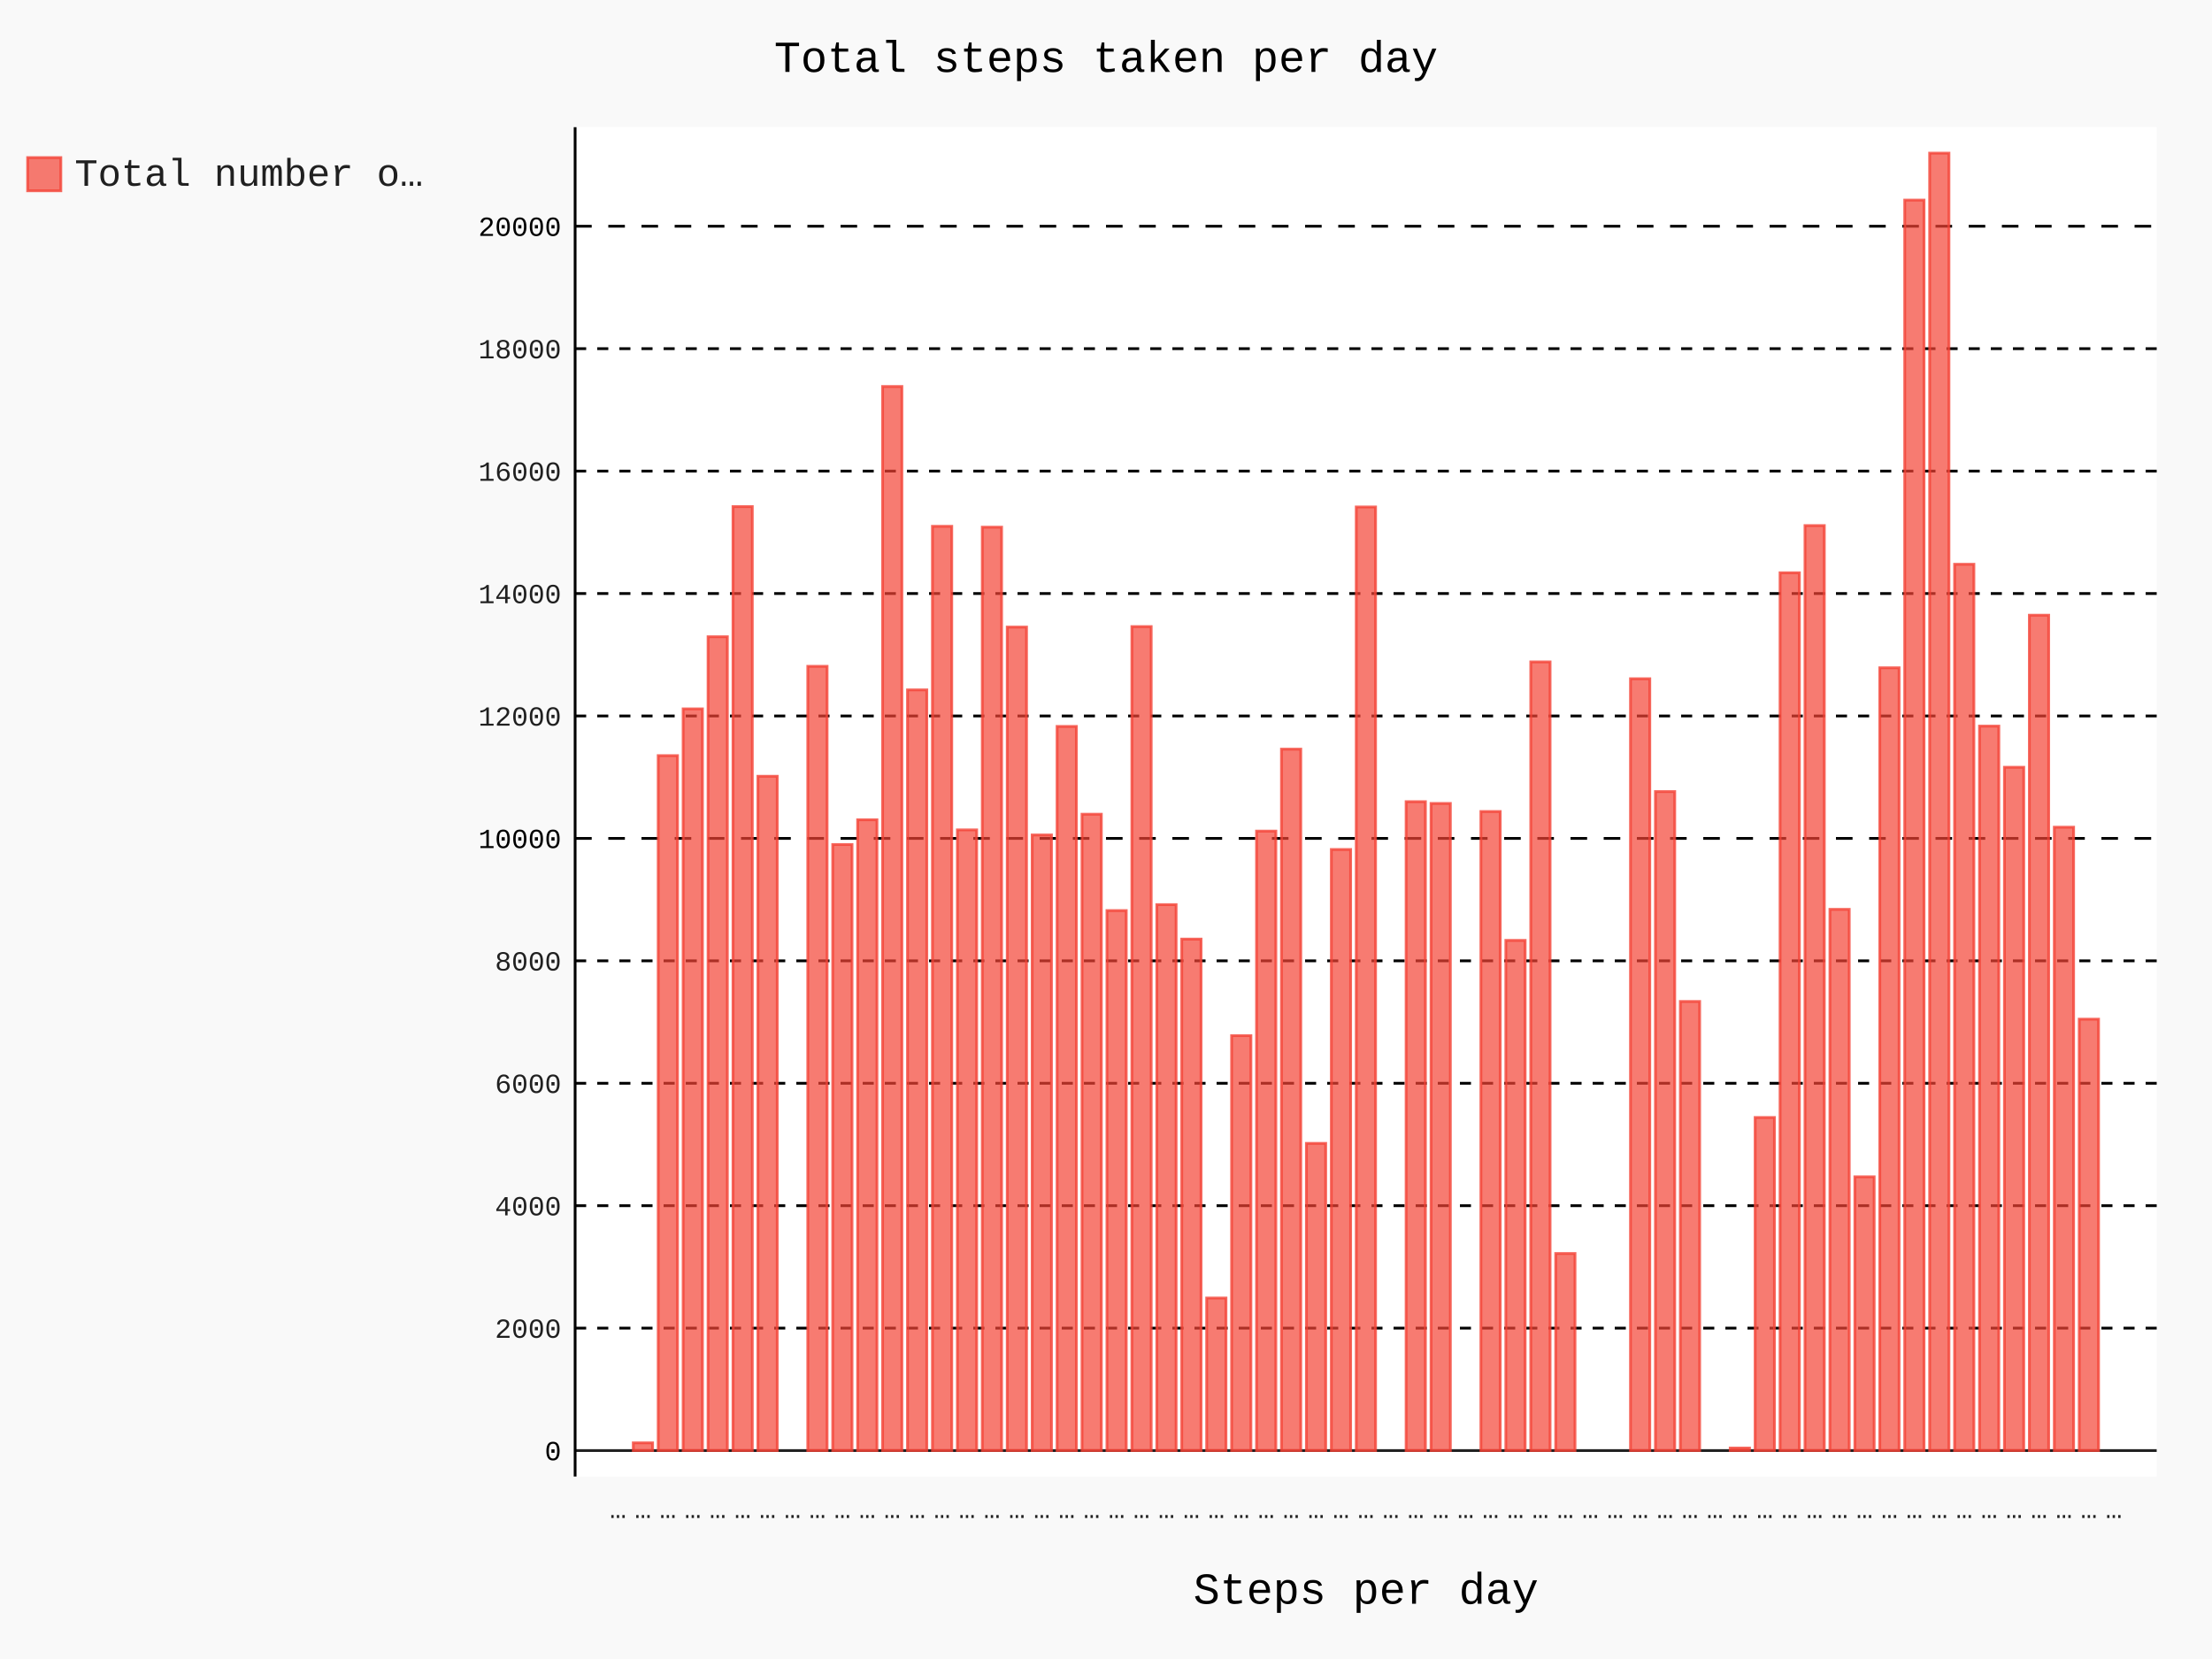
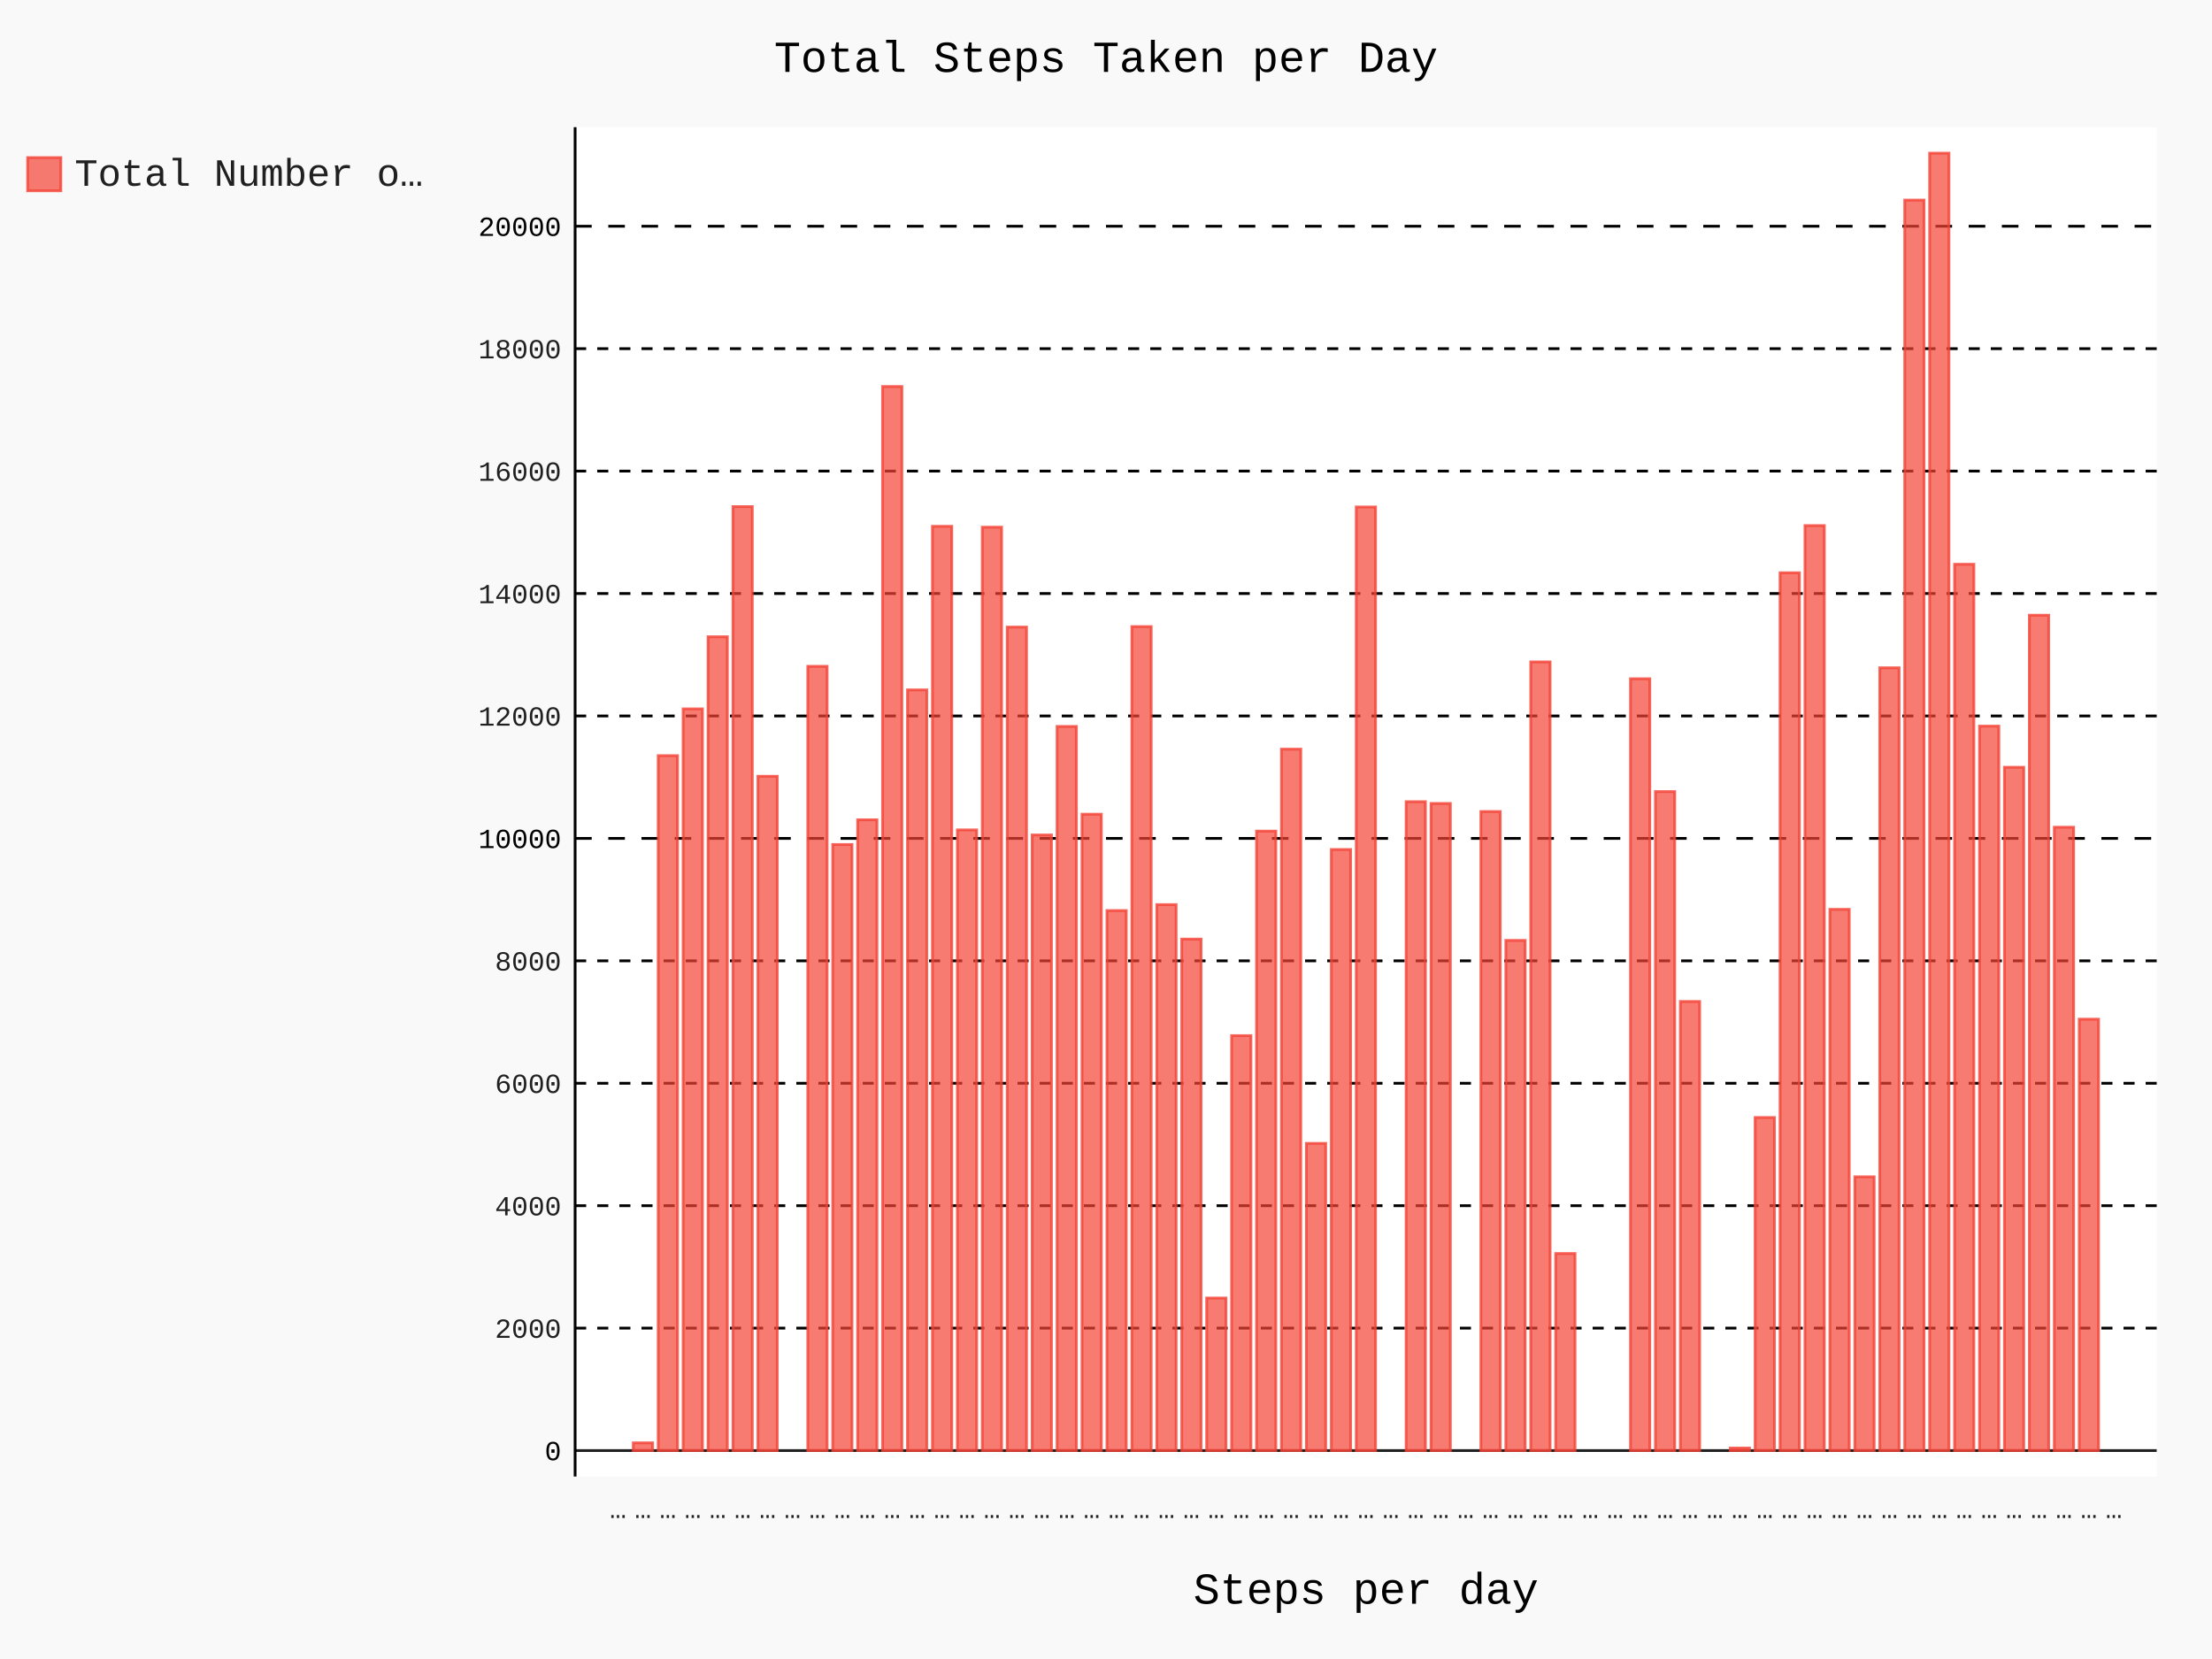
- <svg xmlns="http://www.w3.org/2000/svg" id="chart-9041f8dc-e664-4885-be1b-bf9cf2192c70" class="pygal-chart" viewBox="0 0 800 600">
+ <svg xmlns="http://www.w3.org/2000/svg" id="chart-bcb3a0ac-22e8-4db2-a810-b3a8b9c39074" class="pygal-chart" viewBox="0 0 800 600">
  <defs>
-     <style type="text/css">#chart-9041f8dc-e664-4885-be1b-bf9cf2192c70{-webkit-user-select:none;-webkit-font-smoothing:antialiased;font-family:Consolas,"Liberation Mono",Menlo,Courier,monospace}#chart-9041f8dc-e664-4885-be1b-bf9cf2192c70 .title{font-family:Consolas,"Liberation Mono",Menlo,Courier,monospace;font-size:16px}#chart-9041f8dc-e664-4885-be1b-bf9cf2192c70 .legends .legend text{font-family:Consolas,"Liberation Mono",Menlo,Courier,monospace;font-size:14px}#chart-9041f8dc-e664-4885-be1b-bf9cf2192c70 .axis text{font-family:Consolas,"Liberation Mono",Menlo,Courier,monospace;font-size:10px}#chart-9041f8dc-e664-4885-be1b-bf9cf2192c70 .axis text.major{font-family:Consolas,"Liberation Mono",Menlo,Courier,monospace;font-size:10px}#chart-9041f8dc-e664-4885-be1b-bf9cf2192c70 .text-overlay text.value{font-family:Consolas,"Liberation Mono",Menlo,Courier,monospace;font-size:16px}#chart-9041f8dc-e664-4885-be1b-bf9cf2192c70 .text-overlay text.label{font-family:Consolas,"Liberation Mono",Menlo,Courier,monospace;font-size:10px}#chart-9041f8dc-e664-4885-be1b-bf9cf2192c70 .tooltip{font-family:Consolas,"Liberation Mono",Menlo,Courier,monospace;font-size:14px}#chart-9041f8dc-e664-4885-be1b-bf9cf2192c70 text.no_data{font-family:Consolas,"Liberation Mono",Menlo,Courier,monospace;font-size:64px}
- #chart-9041f8dc-e664-4885-be1b-bf9cf2192c70{background-color:rgba(249,249,249,1)}#chart-9041f8dc-e664-4885-be1b-bf9cf2192c70 path,#chart-9041f8dc-e664-4885-be1b-bf9cf2192c70 line,#chart-9041f8dc-e664-4885-be1b-bf9cf2192c70 rect,#chart-9041f8dc-e664-4885-be1b-bf9cf2192c70 circle{-webkit-transition:150ms;-moz-transition:150ms;transition:150ms}#chart-9041f8dc-e664-4885-be1b-bf9cf2192c70 .graph &gt; .background{fill:rgba(249,249,249,1)}#chart-9041f8dc-e664-4885-be1b-bf9cf2192c70 .plot &gt; .background{fill:rgba(255,255,255,1)}#chart-9041f8dc-e664-4885-be1b-bf9cf2192c70 .graph{fill:rgba(0,0,0,.87)}#chart-9041f8dc-e664-4885-be1b-bf9cf2192c70 text.no_data{fill:rgba(0,0,0,1)}#chart-9041f8dc-e664-4885-be1b-bf9cf2192c70 .title{fill:rgba(0,0,0,1)}#chart-9041f8dc-e664-4885-be1b-bf9cf2192c70 .legends .legend text{fill:rgba(0,0,0,.87)}#chart-9041f8dc-e664-4885-be1b-bf9cf2192c70 .legends .legend:hover text{fill:rgba(0,0,0,1)}#chart-9041f8dc-e664-4885-be1b-bf9cf2192c70 .axis .line{stroke:rgba(0,0,0,1)}#chart-9041f8dc-e664-4885-be1b-bf9cf2192c70 .axis .guide.line{stroke:rgba(0,0,0,.54)}#chart-9041f8dc-e664-4885-be1b-bf9cf2192c70 .axis .major.line{stroke:rgba(0,0,0,.87)}#chart-9041f8dc-e664-4885-be1b-bf9cf2192c70 .axis text.major{fill:rgba(0,0,0,1)}#chart-9041f8dc-e664-4885-be1b-bf9cf2192c70 .axis.y .guides:hover .guide.line,#chart-9041f8dc-e664-4885-be1b-bf9cf2192c70 .line-graph .axis.x .guides:hover .guide.line,#chart-9041f8dc-e664-4885-be1b-bf9cf2192c70 .stackedline-graph .axis.x .guides:hover .guide.line,#chart-9041f8dc-e664-4885-be1b-bf9cf2192c70 .xy-graph .axis.x .guides:hover .guide.line{stroke:rgba(0,0,0,1)}#chart-9041f8dc-e664-4885-be1b-bf9cf2192c70 .axis .guides:hover text{fill:rgba(0,0,0,1)}#chart-9041f8dc-e664-4885-be1b-bf9cf2192c70 .reactive{fill-opacity:.7;stroke-opacity:.8;stroke-width:1}#chart-9041f8dc-e664-4885-be1b-bf9cf2192c70 .ci{stroke:rgba(0,0,0,.87)}#chart-9041f8dc-e664-4885-be1b-bf9cf2192c70 .reactive.active,#chart-9041f8dc-e664-4885-be1b-bf9cf2192c70 .active .reactive{fill-opacity:.8;stroke-opacity:.9;stroke-width:4}#chart-9041f8dc-e664-4885-be1b-bf9cf2192c70 .ci .reactive.active{stroke-width:1.5}#chart-9041f8dc-e664-4885-be1b-bf9cf2192c70 .series text{fill:rgba(0,0,0,1)}#chart-9041f8dc-e664-4885-be1b-bf9cf2192c70 .tooltip rect{fill:rgba(255,255,255,1);stroke:rgba(0,0,0,1);-webkit-transition:opacity 150ms;-moz-transition:opacity 150ms;transition:opacity 150ms}#chart-9041f8dc-e664-4885-be1b-bf9cf2192c70 .tooltip .label{fill:rgba(0,0,0,.87)}#chart-9041f8dc-e664-4885-be1b-bf9cf2192c70 .tooltip .label{fill:rgba(0,0,0,.87)}#chart-9041f8dc-e664-4885-be1b-bf9cf2192c70 .tooltip .legend{font-size:.8em;fill:rgba(0,0,0,.54)}#chart-9041f8dc-e664-4885-be1b-bf9cf2192c70 .tooltip .x_label{font-size:.6em;fill:rgba(0,0,0,1)}#chart-9041f8dc-e664-4885-be1b-bf9cf2192c70 .tooltip .xlink{font-size:.5em;text-decoration:underline}#chart-9041f8dc-e664-4885-be1b-bf9cf2192c70 .tooltip .value{font-size:1.5em}#chart-9041f8dc-e664-4885-be1b-bf9cf2192c70 .bound{font-size:.5em}#chart-9041f8dc-e664-4885-be1b-bf9cf2192c70 .max-value{font-size:.75em;fill:rgba(0,0,0,.54)}#chart-9041f8dc-e664-4885-be1b-bf9cf2192c70 .map-element{fill:rgba(255,255,255,1);stroke:rgba(0,0,0,.54) !important}#chart-9041f8dc-e664-4885-be1b-bf9cf2192c70 .map-element .reactive{fill-opacity:inherit;stroke-opacity:inherit}#chart-9041f8dc-e664-4885-be1b-bf9cf2192c70 .color-0,#chart-9041f8dc-e664-4885-be1b-bf9cf2192c70 .color-0 a:visited{stroke:#F44336;fill:#F44336}#chart-9041f8dc-e664-4885-be1b-bf9cf2192c70 .text-overlay .color-0 text{fill:black}
- #chart-9041f8dc-e664-4885-be1b-bf9cf2192c70 text.no_data{text-anchor:middle}#chart-9041f8dc-e664-4885-be1b-bf9cf2192c70 .guide.line{fill:none}#chart-9041f8dc-e664-4885-be1b-bf9cf2192c70 .centered{text-anchor:middle}#chart-9041f8dc-e664-4885-be1b-bf9cf2192c70 .title{text-anchor:middle}#chart-9041f8dc-e664-4885-be1b-bf9cf2192c70 .legends .legend text{fill-opacity:1}#chart-9041f8dc-e664-4885-be1b-bf9cf2192c70 .axis.x text{text-anchor:middle}#chart-9041f8dc-e664-4885-be1b-bf9cf2192c70 .axis.x:not(.web) text[transform]{text-anchor:start}#chart-9041f8dc-e664-4885-be1b-bf9cf2192c70 .axis.x:not(.web) text[transform].backwards{text-anchor:end}#chart-9041f8dc-e664-4885-be1b-bf9cf2192c70 .axis.y text{text-anchor:end}#chart-9041f8dc-e664-4885-be1b-bf9cf2192c70 .axis.y text[transform].backwards{text-anchor:start}#chart-9041f8dc-e664-4885-be1b-bf9cf2192c70 .axis.y2 text{text-anchor:start}#chart-9041f8dc-e664-4885-be1b-bf9cf2192c70 .axis.y2 text[transform].backwards{text-anchor:end}#chart-9041f8dc-e664-4885-be1b-bf9cf2192c70 .axis .guide.line{stroke-dasharray:4,4;stroke:black}#chart-9041f8dc-e664-4885-be1b-bf9cf2192c70 .axis .major.guide.line{stroke-dasharray:6,6;stroke:black}#chart-9041f8dc-e664-4885-be1b-bf9cf2192c70 .horizontal .axis.y .guide.line,#chart-9041f8dc-e664-4885-be1b-bf9cf2192c70 .horizontal .axis.y2 .guide.line,#chart-9041f8dc-e664-4885-be1b-bf9cf2192c70 .vertical .axis.x .guide.line{opacity:0}#chart-9041f8dc-e664-4885-be1b-bf9cf2192c70 .horizontal .axis.always_show .guide.line,#chart-9041f8dc-e664-4885-be1b-bf9cf2192c70 .vertical .axis.always_show .guide.line{opacity:1 !important}#chart-9041f8dc-e664-4885-be1b-bf9cf2192c70 .axis.y .guides:hover .guide.line,#chart-9041f8dc-e664-4885-be1b-bf9cf2192c70 .axis.y2 .guides:hover .guide.line,#chart-9041f8dc-e664-4885-be1b-bf9cf2192c70 .axis.x .guides:hover .guide.line{opacity:1}#chart-9041f8dc-e664-4885-be1b-bf9cf2192c70 .axis .guides:hover text{opacity:1}#chart-9041f8dc-e664-4885-be1b-bf9cf2192c70 .nofill{fill:none}#chart-9041f8dc-e664-4885-be1b-bf9cf2192c70 .subtle-fill{fill-opacity:.2}#chart-9041f8dc-e664-4885-be1b-bf9cf2192c70 .dot{stroke-width:1px;fill-opacity:1;stroke-opacity:1}#chart-9041f8dc-e664-4885-be1b-bf9cf2192c70 .dot.active{stroke-width:5px}#chart-9041f8dc-e664-4885-be1b-bf9cf2192c70 .dot.negative{fill:transparent}#chart-9041f8dc-e664-4885-be1b-bf9cf2192c70 text,#chart-9041f8dc-e664-4885-be1b-bf9cf2192c70 tspan{stroke:none !important}#chart-9041f8dc-e664-4885-be1b-bf9cf2192c70 .series text.active{opacity:1}#chart-9041f8dc-e664-4885-be1b-bf9cf2192c70 .tooltip rect{fill-opacity:.95;stroke-width:.5}#chart-9041f8dc-e664-4885-be1b-bf9cf2192c70 .tooltip text{fill-opacity:1}#chart-9041f8dc-e664-4885-be1b-bf9cf2192c70 .showable{visibility:hidden}#chart-9041f8dc-e664-4885-be1b-bf9cf2192c70 .showable.shown{visibility:visible}#chart-9041f8dc-e664-4885-be1b-bf9cf2192c70 .gauge-background{fill:rgba(229,229,229,1);stroke:none}#chart-9041f8dc-e664-4885-be1b-bf9cf2192c70 .bg-lines{stroke:rgba(249,249,249,1);stroke-width:2px}</style>
+     <style type="text/css">#chart-bcb3a0ac-22e8-4db2-a810-b3a8b9c39074{-webkit-user-select:none;-webkit-font-smoothing:antialiased;font-family:Consolas,"Liberation Mono",Menlo,Courier,monospace}#chart-bcb3a0ac-22e8-4db2-a810-b3a8b9c39074 .title{font-family:Consolas,"Liberation Mono",Menlo,Courier,monospace;font-size:16px}#chart-bcb3a0ac-22e8-4db2-a810-b3a8b9c39074 .legends .legend text{font-family:Consolas,"Liberation Mono",Menlo,Courier,monospace;font-size:14px}#chart-bcb3a0ac-22e8-4db2-a810-b3a8b9c39074 .axis text{font-family:Consolas,"Liberation Mono",Menlo,Courier,monospace;font-size:10px}#chart-bcb3a0ac-22e8-4db2-a810-b3a8b9c39074 .axis text.major{font-family:Consolas,"Liberation Mono",Menlo,Courier,monospace;font-size:10px}#chart-bcb3a0ac-22e8-4db2-a810-b3a8b9c39074 .text-overlay text.value{font-family:Consolas,"Liberation Mono",Menlo,Courier,monospace;font-size:16px}#chart-bcb3a0ac-22e8-4db2-a810-b3a8b9c39074 .text-overlay text.label{font-family:Consolas,"Liberation Mono",Menlo,Courier,monospace;font-size:10px}#chart-bcb3a0ac-22e8-4db2-a810-b3a8b9c39074 .tooltip{font-family:Consolas,"Liberation Mono",Menlo,Courier,monospace;font-size:14px}#chart-bcb3a0ac-22e8-4db2-a810-b3a8b9c39074 text.no_data{font-family:Consolas,"Liberation Mono",Menlo,Courier,monospace;font-size:64px}
+ #chart-bcb3a0ac-22e8-4db2-a810-b3a8b9c39074{background-color:rgba(249,249,249,1)}#chart-bcb3a0ac-22e8-4db2-a810-b3a8b9c39074 path,#chart-bcb3a0ac-22e8-4db2-a810-b3a8b9c39074 line,#chart-bcb3a0ac-22e8-4db2-a810-b3a8b9c39074 rect,#chart-bcb3a0ac-22e8-4db2-a810-b3a8b9c39074 circle{-webkit-transition:150ms;-moz-transition:150ms;transition:150ms}#chart-bcb3a0ac-22e8-4db2-a810-b3a8b9c39074 .graph &gt; .background{fill:rgba(249,249,249,1)}#chart-bcb3a0ac-22e8-4db2-a810-b3a8b9c39074 .plot &gt; .background{fill:rgba(255,255,255,1)}#chart-bcb3a0ac-22e8-4db2-a810-b3a8b9c39074 .graph{fill:rgba(0,0,0,.87)}#chart-bcb3a0ac-22e8-4db2-a810-b3a8b9c39074 text.no_data{fill:rgba(0,0,0,1)}#chart-bcb3a0ac-22e8-4db2-a810-b3a8b9c39074 .title{fill:rgba(0,0,0,1)}#chart-bcb3a0ac-22e8-4db2-a810-b3a8b9c39074 .legends .legend text{fill:rgba(0,0,0,.87)}#chart-bcb3a0ac-22e8-4db2-a810-b3a8b9c39074 .legends .legend:hover text{fill:rgba(0,0,0,1)}#chart-bcb3a0ac-22e8-4db2-a810-b3a8b9c39074 .axis .line{stroke:rgba(0,0,0,1)}#chart-bcb3a0ac-22e8-4db2-a810-b3a8b9c39074 .axis .guide.line{stroke:rgba(0,0,0,.54)}#chart-bcb3a0ac-22e8-4db2-a810-b3a8b9c39074 .axis .major.line{stroke:rgba(0,0,0,.87)}#chart-bcb3a0ac-22e8-4db2-a810-b3a8b9c39074 .axis text.major{fill:rgba(0,0,0,1)}#chart-bcb3a0ac-22e8-4db2-a810-b3a8b9c39074 .axis.y .guides:hover .guide.line,#chart-bcb3a0ac-22e8-4db2-a810-b3a8b9c39074 .line-graph .axis.x .guides:hover .guide.line,#chart-bcb3a0ac-22e8-4db2-a810-b3a8b9c39074 .stackedline-graph .axis.x .guides:hover .guide.line,#chart-bcb3a0ac-22e8-4db2-a810-b3a8b9c39074 .xy-graph .axis.x .guides:hover .guide.line{stroke:rgba(0,0,0,1)}#chart-bcb3a0ac-22e8-4db2-a810-b3a8b9c39074 .axis .guides:hover text{fill:rgba(0,0,0,1)}#chart-bcb3a0ac-22e8-4db2-a810-b3a8b9c39074 .reactive{fill-opacity:.7;stroke-opacity:.8;stroke-width:1}#chart-bcb3a0ac-22e8-4db2-a810-b3a8b9c39074 .ci{stroke:rgba(0,0,0,.87)}#chart-bcb3a0ac-22e8-4db2-a810-b3a8b9c39074 .reactive.active,#chart-bcb3a0ac-22e8-4db2-a810-b3a8b9c39074 .active .reactive{fill-opacity:.8;stroke-opacity:.9;stroke-width:4}#chart-bcb3a0ac-22e8-4db2-a810-b3a8b9c39074 .ci .reactive.active{stroke-width:1.5}#chart-bcb3a0ac-22e8-4db2-a810-b3a8b9c39074 .series text{fill:rgba(0,0,0,1)}#chart-bcb3a0ac-22e8-4db2-a810-b3a8b9c39074 .tooltip rect{fill:rgba(255,255,255,1);stroke:rgba(0,0,0,1);-webkit-transition:opacity 150ms;-moz-transition:opacity 150ms;transition:opacity 150ms}#chart-bcb3a0ac-22e8-4db2-a810-b3a8b9c39074 .tooltip .label{fill:rgba(0,0,0,.87)}#chart-bcb3a0ac-22e8-4db2-a810-b3a8b9c39074 .tooltip .label{fill:rgba(0,0,0,.87)}#chart-bcb3a0ac-22e8-4db2-a810-b3a8b9c39074 .tooltip .legend{font-size:.8em;fill:rgba(0,0,0,.54)}#chart-bcb3a0ac-22e8-4db2-a810-b3a8b9c39074 .tooltip .x_label{font-size:.6em;fill:rgba(0,0,0,1)}#chart-bcb3a0ac-22e8-4db2-a810-b3a8b9c39074 .tooltip .xlink{font-size:.5em;text-decoration:underline}#chart-bcb3a0ac-22e8-4db2-a810-b3a8b9c39074 .tooltip .value{font-size:1.5em}#chart-bcb3a0ac-22e8-4db2-a810-b3a8b9c39074 .bound{font-size:.5em}#chart-bcb3a0ac-22e8-4db2-a810-b3a8b9c39074 .max-value{font-size:.75em;fill:rgba(0,0,0,.54)}#chart-bcb3a0ac-22e8-4db2-a810-b3a8b9c39074 .map-element{fill:rgba(255,255,255,1);stroke:rgba(0,0,0,.54) !important}#chart-bcb3a0ac-22e8-4db2-a810-b3a8b9c39074 .map-element .reactive{fill-opacity:inherit;stroke-opacity:inherit}#chart-bcb3a0ac-22e8-4db2-a810-b3a8b9c39074 .color-0,#chart-bcb3a0ac-22e8-4db2-a810-b3a8b9c39074 .color-0 a:visited{stroke:#F44336;fill:#F44336}#chart-bcb3a0ac-22e8-4db2-a810-b3a8b9c39074 .text-overlay .color-0 text{fill:black}
+ #chart-bcb3a0ac-22e8-4db2-a810-b3a8b9c39074 text.no_data{text-anchor:middle}#chart-bcb3a0ac-22e8-4db2-a810-b3a8b9c39074 .guide.line{fill:none}#chart-bcb3a0ac-22e8-4db2-a810-b3a8b9c39074 .centered{text-anchor:middle}#chart-bcb3a0ac-22e8-4db2-a810-b3a8b9c39074 .title{text-anchor:middle}#chart-bcb3a0ac-22e8-4db2-a810-b3a8b9c39074 .legends .legend text{fill-opacity:1}#chart-bcb3a0ac-22e8-4db2-a810-b3a8b9c39074 .axis.x text{text-anchor:middle}#chart-bcb3a0ac-22e8-4db2-a810-b3a8b9c39074 .axis.x:not(.web) text[transform]{text-anchor:start}#chart-bcb3a0ac-22e8-4db2-a810-b3a8b9c39074 .axis.x:not(.web) text[transform].backwards{text-anchor:end}#chart-bcb3a0ac-22e8-4db2-a810-b3a8b9c39074 .axis.y text{text-anchor:end}#chart-bcb3a0ac-22e8-4db2-a810-b3a8b9c39074 .axis.y text[transform].backwards{text-anchor:start}#chart-bcb3a0ac-22e8-4db2-a810-b3a8b9c39074 .axis.y2 text{text-anchor:start}#chart-bcb3a0ac-22e8-4db2-a810-b3a8b9c39074 .axis.y2 text[transform].backwards{text-anchor:end}#chart-bcb3a0ac-22e8-4db2-a810-b3a8b9c39074 .axis .guide.line{stroke-dasharray:4,4;stroke:black}#chart-bcb3a0ac-22e8-4db2-a810-b3a8b9c39074 .axis .major.guide.line{stroke-dasharray:6,6;stroke:black}#chart-bcb3a0ac-22e8-4db2-a810-b3a8b9c39074 .horizontal .axis.y .guide.line,#chart-bcb3a0ac-22e8-4db2-a810-b3a8b9c39074 .horizontal .axis.y2 .guide.line,#chart-bcb3a0ac-22e8-4db2-a810-b3a8b9c39074 .vertical .axis.x .guide.line{opacity:0}#chart-bcb3a0ac-22e8-4db2-a810-b3a8b9c39074 .horizontal .axis.always_show .guide.line,#chart-bcb3a0ac-22e8-4db2-a810-b3a8b9c39074 .vertical .axis.always_show .guide.line{opacity:1 !important}#chart-bcb3a0ac-22e8-4db2-a810-b3a8b9c39074 .axis.y .guides:hover .guide.line,#chart-bcb3a0ac-22e8-4db2-a810-b3a8b9c39074 .axis.y2 .guides:hover .guide.line,#chart-bcb3a0ac-22e8-4db2-a810-b3a8b9c39074 .axis.x .guides:hover .guide.line{opacity:1}#chart-bcb3a0ac-22e8-4db2-a810-b3a8b9c39074 .axis .guides:hover text{opacity:1}#chart-bcb3a0ac-22e8-4db2-a810-b3a8b9c39074 .nofill{fill:none}#chart-bcb3a0ac-22e8-4db2-a810-b3a8b9c39074 .subtle-fill{fill-opacity:.2}#chart-bcb3a0ac-22e8-4db2-a810-b3a8b9c39074 .dot{stroke-width:1px;fill-opacity:1;stroke-opacity:1}#chart-bcb3a0ac-22e8-4db2-a810-b3a8b9c39074 .dot.active{stroke-width:5px}#chart-bcb3a0ac-22e8-4db2-a810-b3a8b9c39074 .dot.negative{fill:transparent}#chart-bcb3a0ac-22e8-4db2-a810-b3a8b9c39074 text,#chart-bcb3a0ac-22e8-4db2-a810-b3a8b9c39074 tspan{stroke:none !important}#chart-bcb3a0ac-22e8-4db2-a810-b3a8b9c39074 .series text.active{opacity:1}#chart-bcb3a0ac-22e8-4db2-a810-b3a8b9c39074 .tooltip rect{fill-opacity:.95;stroke-width:.5}#chart-bcb3a0ac-22e8-4db2-a810-b3a8b9c39074 .tooltip text{fill-opacity:1}#chart-bcb3a0ac-22e8-4db2-a810-b3a8b9c39074 .showable{visibility:hidden}#chart-bcb3a0ac-22e8-4db2-a810-b3a8b9c39074 .showable.shown{visibility:visible}#chart-bcb3a0ac-22e8-4db2-a810-b3a8b9c39074 .gauge-background{fill:rgba(229,229,229,1);stroke:none}#chart-bcb3a0ac-22e8-4db2-a810-b3a8b9c39074 .bg-lines{stroke:rgba(249,249,249,1);stroke-width:2px}</style>
  </defs>
  <g class="graph bar-graph vertical">
    <rect x="0" y="0" width="800" height="600" class="background" />
    <g transform="translate(208, 46)" class="plot">
      <rect x="0" y="0" width="572.0" height="488" class="background" />
      <g class="axis y always_show">
        <g class="guides">
          <path d="M0 478.615 h572" class="axis major line" />
          <text x="-5" y="482.115" class="major">0</text>
        </g>
        <g class="guides">
          <path d="M0 434.336 h572" class="guide line" />
          <text x="-5" y="437.836" class="">2000</text>
        </g>
        <g class="guides">
          <path d="M0 390.056 h572" class="guide line" />
          <text x="-5" y="393.556" class="">4000</text>
        </g>
        <g class="guides">
          <path d="M0 345.777 h572" class="guide line" />
          <text x="-5" y="349.277" class="">6000</text>
        </g>
        <g class="guides">
          <path d="M0 301.497 h572" class="guide line" />
          <text x="-5" y="304.997" class="">8000</text>
        </g>
        <g class="guides">
          <path d="M0 257.217 h572" class="major guide line" />
          <text x="-5" y="260.717" class="major">10000</text>
        </g>
        <g class="guides">
          <path d="M0 212.938 h572" class="guide line" />
          <text x="-5" y="216.438" class="">12000</text>
        </g>
        <g class="guides">
          <path d="M0 168.658 h572" class="guide line" />
          <text x="-5" y="172.158" class="">14000</text>
        </g>
        <g class="guides">
          <path d="M0 124.379 h572" class="guide line" />
          <text x="-5" y="127.879" class="">16000</text>
        </g>
        <g class="guides">
          <path d="M0 80.099 h572" class="guide line" />
          <text x="-5" y="83.599" class="">18000</text>
        </g>
        <g class="guides">
          <path d="M0 35.82 h572" class="major guide line" />
          <text x="-5" y="39.32" class="major">20000</text>
        </g>
      </g>
      <g class="axis x">
        <path d="M0 0 v488" class="line" />
        <g class="guides">
          <path d="M15.508 0 v488" class="guide line" />
          <text x="15.508" y="503.0" class="">…</text>
        </g>
        <g class="guides">
          <path d="M24.525 0 v488" class="guide line" />
          <text x="24.525" y="503.0" class="">…</text>
        </g>
        <g class="guides">
          <path d="M33.541 0 v488" class="guide line" />
          <text x="33.541" y="503.0" class="">…</text>
        </g>
        <g class="guides">
          <path d="M42.557 0 v488" class="guide line" />
          <text x="42.557" y="503.0" class="">…</text>
        </g>
        <g class="guides">
          <path d="M51.574 0 v488" class="guide line" />
          <text x="51.574" y="503.0" class="">…</text>
        </g>
        <g class="guides">
          <path d="M60.59 0 v488" class="guide line" />
          <text x="60.59" y="503.0" class="">…</text>
        </g>
        <g class="guides">
          <path d="M69.607 0 v488" class="guide line" />
          <text x="69.607" y="503.0" class="">…</text>
        </g>
        <g class="guides">
          <path d="M78.623 0 v488" class="guide line" />
          <text x="78.623" y="503.0" class="">…</text>
        </g>
        <g class="guides">
          <path d="M87.639 0 v488" class="guide line" />
          <text x="87.639" y="503.0" class="">…</text>
        </g>
        <g class="guides">
          <path d="M96.656 0 v488" class="guide line" />
          <text x="96.656" y="503.0" class="">…</text>
        </g>
        <g class="guides">
          <path d="M105.672 0 v488" class="guide line" />
          <text x="105.672" y="503.0" class="">…</text>
        </g>
        <g class="guides">
          <path d="M114.689 0 v488" class="guide line" />
          <text x="114.689" y="503.0" class="">…</text>
        </g>
        <g class="guides">
          <path d="M123.705 0 v488" class="guide line" />
          <text x="123.705" y="503.0" class="">…</text>
        </g>
        <g class="guides">
          <path d="M132.721 0 v488" class="guide line" />
          <text x="132.721" y="503.0" class="">…</text>
        </g>
        <g class="guides">
          <path d="M141.738 0 v488" class="guide line" />
          <text x="141.738" y="503.0" class="">…</text>
        </g>
        <g class="guides">
          <path d="M150.754 0 v488" class="guide line" />
          <text x="150.754" y="503.0" class="">…</text>
        </g>
        <g class="guides">
          <path d="M159.77 0 v488" class="guide line" />
          <text x="159.77" y="503.0" class="">…</text>
        </g>
        <g class="guides">
          <path d="M168.787 0 v488" class="guide line" />
          <text x="168.787" y="503.0" class="">…</text>
        </g>
        <g class="guides">
          <path d="M177.803 0 v488" class="guide line" />
          <text x="177.803" y="503.0" class="">…</text>
        </g>
        <g class="guides">
          <path d="M186.82 0 v488" class="guide line" />
          <text x="186.82" y="503.0" class="">…</text>
        </g>
        <g class="guides">
          <path d="M195.836 0 v488" class="guide line" />
          <text x="195.836" y="503.0" class="">…</text>
        </g>
        <g class="guides">
          <path d="M204.852 0 v488" class="guide line" />
          <text x="204.852" y="503.0" class="">…</text>
        </g>
        <g class="guides">
          <path d="M213.869 0 v488" class="guide line" />
          <text x="213.869" y="503.0" class="">…</text>
        </g>
        <g class="guides">
          <path d="M222.885 0 v488" class="guide line" />
          <text x="222.885" y="503.0" class="">…</text>
        </g>
        <g class="guides">
          <path d="M231.902 0 v488" class="guide line" />
          <text x="231.902" y="503.0" class="">…</text>
        </g>
        <g class="guides">
          <path d="M240.918 0 v488" class="guide line" />
          <text x="240.918" y="503.0" class="">…</text>
        </g>
        <g class="guides">
          <path d="M249.934 0 v488" class="guide line" />
          <text x="249.934" y="503.0" class="">…</text>
        </g>
        <g class="guides">
          <path d="M258.951 0 v488" class="guide line" />
          <text x="258.951" y="503.0" class="">…</text>
        </g>
        <g class="guides">
          <path d="M267.967 0 v488" class="guide line" />
          <text x="267.967" y="503.0" class="">…</text>
        </g>
        <g class="guides">
          <path d="M276.984 0 v488" class="guide line" />
          <text x="276.984" y="503.0" class="">…</text>
        </g>
        <g class="guides">
          <path d="M286 0 v488" class="guide line" />
          <text x="286.0" y="503.0" class="">…</text>
        </g>
        <g class="guides">
          <path d="M295.016 0 v488" class="guide line" />
          <text x="295.016" y="503.0" class="">…</text>
        </g>
        <g class="guides">
          <path d="M304.033 0 v488" class="guide line" />
          <text x="304.033" y="503.0" class="">…</text>
        </g>
        <g class="guides">
          <path d="M313.049 0 v488" class="guide line" />
          <text x="313.049" y="503.0" class="">…</text>
        </g>
        <g class="guides">
          <path d="M322.066 0 v488" class="guide line" />
          <text x="322.066" y="503.0" class="">…</text>
        </g>
        <g class="guides">
          <path d="M331.082 0 v488" class="guide line" />
          <text x="331.082" y="503.0" class="">…</text>
        </g>
        <g class="guides">
          <path d="M340.098 0 v488" class="guide line" />
          <text x="340.098" y="503.0" class="">…</text>
        </g>
        <g class="guides">
          <path d="M349.115 0 v488" class="guide line" />
          <text x="349.115" y="503.0" class="">…</text>
        </g>
        <g class="guides">
          <path d="M358.131 0 v488" class="guide line" />
          <text x="358.131" y="503.0" class="">…</text>
        </g>
        <g class="guides">
          <path d="M367.148 0 v488" class="guide line" />
          <text x="367.148" y="503.0" class="">…</text>
        </g>
        <g class="guides">
          <path d="M376.164 0 v488" class="guide line" />
          <text x="376.164" y="503.0" class="">…</text>
        </g>
        <g class="guides">
          <path d="M385.18 0 v488" class="guide line" />
          <text x="385.18" y="503.0" class="">…</text>
        </g>
        <g class="guides">
          <path d="M394.197 0 v488" class="guide line" />
          <text x="394.197" y="503.0" class="">…</text>
        </g>
        <g class="guides">
          <path d="M403.213 0 v488" class="guide line" />
          <text x="403.213" y="503.0" class="">…</text>
        </g>
        <g class="guides">
          <path d="M412.23 0 v488" class="guide line" />
          <text x="412.23" y="503.0" class="">…</text>
        </g>
        <g class="guides">
          <path d="M421.246 0 v488" class="guide line" />
          <text x="421.246" y="503.0" class="">…</text>
        </g>
        <g class="guides">
          <path d="M430.262 0 v488" class="guide line" />
          <text x="430.262" y="503.0" class="">…</text>
        </g>
        <g class="guides">
          <path d="M439.279 0 v488" class="guide line" />
          <text x="439.279" y="503.0" class="">…</text>
        </g>
        <g class="guides">
          <path d="M448.295 0 v488" class="guide line" />
          <text x="448.295" y="503.0" class="">…</text>
        </g>
        <g class="guides">
          <path d="M457.311 0 v488" class="guide line" />
          <text x="457.311" y="503.0" class="">…</text>
        </g>
        <g class="guides">
          <path d="M466.328 0 v488" class="guide line" />
          <text x="466.328" y="503.0" class="">…</text>
        </g>
        <g class="guides">
          <path d="M475.344 0 v488" class="guide line" />
          <text x="475.344" y="503.0" class="">…</text>
        </g>
        <g class="guides">
          <path d="M484.361 0 v488" class="guide line" />
          <text x="484.361" y="503.0" class="">…</text>
        </g>
        <g class="guides">
          <path d="M493.377 0 v488" class="guide line" />
          <text x="493.377" y="503.0" class="">…</text>
        </g>
        <g class="guides">
          <path d="M502.393 0 v488" class="guide line" />
          <text x="502.393" y="503.0" class="">…</text>
        </g>
        <g class="guides">
          <path d="M511.41 0 v488" class="guide line" />
          <text x="511.41" y="503.0" class="">…</text>
        </g>
        <g class="guides">
          <path d="M520.426 0 v488" class="guide line" />
          <text x="520.426" y="503.0" class="">…</text>
        </g>
        <g class="guides">
          <path d="M529.443 0 v488" class="guide line" />
          <text x="529.443" y="503.0" class="">…</text>
        </g>
        <g class="guides">
          <path d="M538.459 0 v488" class="guide line" />
          <text x="538.459" y="503.0" class="">…</text>
        </g>
        <g class="guides">
          <path d="M547.475 0 v488" class="guide line" />
          <text x="547.475" y="503.0" class="">…</text>
        </g>
        <g class="guides">
          <path d="M556.492 0 v488" class="guide line" />
          <text x="556.492" y="503.0" class="">…</text>
        </g>
      </g>
      <g class="series serie-0 color-0">
        <g class="bars">
          <g class="bar">
            <rect x="12.017" y="478.615" rx="0" ry="0" width="6.982" height="0.0" class="rect reactive tooltip-trigger" />
          </g>
          <g class="bar">
            <rect x="21.033" y="475.826" rx="0" ry="0" width="6.982" height="2.79" class="rect reactive tooltip-trigger" />
          </g>
          <g class="bar">
            <rect x="30.05" y="227.284" rx="0" ry="0" width="6.982" height="251.331" class="rect reactive tooltip-trigger" />
          </g>
          <g class="bar">
            <rect x="39.066" y="210.37" rx="0" ry="0" width="6.982" height="268.246" class="rect reactive tooltip-trigger" />
          </g>
          <g class="bar">
            <rect x="48.083" y="184.289" rx="0" ry="0" width="6.982" height="294.326" class="rect reactive tooltip-trigger" />
          </g>
          <g class="bar">
            <rect x="57.099" y="137.22" rx="0" ry="0" width="6.982" height="341.396" class="rect reactive tooltip-trigger" />
          </g>
          <g class="bar">
            <rect x="66.115" y="234.746" rx="0" ry="0" width="6.982" height="243.87" class="rect reactive tooltip-trigger" />
          </g>
          <g class="bar">
            <rect x="75.132" y="478.615" rx="0" ry="0" width="6.982" height="0.0" class="rect reactive tooltip-trigger" />
          </g>
          <g class="bar">
            <rect x="84.148" y="194.982" rx="0" ry="0" width="6.982" height="283.633" class="rect reactive tooltip-trigger" />
          </g>
          <g class="bar">
            <rect x="93.165" y="259.431" rx="0" ry="0" width="6.982" height="219.184" class="rect reactive tooltip-trigger" />
          </g>
          <g class="bar">
            <rect x="102.181" y="250.487" rx="0" ry="0" width="6.982" height="228.128" class="rect reactive tooltip-trigger" />
          </g>
          <g class="bar">
            <rect x="111.197" y="93.782" rx="0" ry="0" width="6.982" height="384.834" class="rect reactive tooltip-trigger" />
          </g>
          <g class="bar">
            <rect x="120.214" y="203.506" rx="0" ry="0" width="6.982" height="275.109" class="rect reactive tooltip-trigger" />
          </g>
          <g class="bar">
            <rect x="129.23" y="144.349" rx="0" ry="0" width="6.982" height="334.267" class="rect reactive tooltip-trigger" />
          </g>
          <g class="bar">
            <rect x="138.247" y="254.14" rx="0" ry="0" width="6.982" height="224.475" class="rect reactive tooltip-trigger" />
          </g>
          <g class="bar">
            <rect x="147.263" y="144.659" rx="0" ry="0" width="6.982" height="333.957" class="rect reactive tooltip-trigger" />
          </g>
          <g class="bar">
            <rect x="156.279" y="180.791" rx="0" ry="0" width="6.982" height="297.824" class="rect reactive tooltip-trigger" />
          </g>
          <g class="bar">
            <rect x="165.296" y="255.978" rx="0" ry="0" width="6.982" height="222.638" class="rect reactive tooltip-trigger" />
          </g>
          <g class="bar">
            <rect x="174.312" y="216.724" rx="0" ry="0" width="6.982" height="261.892" class="rect reactive tooltip-trigger" />
          </g>
          <g class="bar">
            <rect x="183.329" y="248.472" rx="0" ry="0" width="6.982" height="230.143" class="rect reactive tooltip-trigger" />
          </g>
          <g class="bar">
            <rect x="192.345" y="283.32" rx="0" ry="0" width="6.982" height="195.295" class="rect reactive tooltip-trigger" />
          </g>
          <g class="bar">
            <rect x="201.361" y="180.614" rx="0" ry="0" width="6.982" height="298.002" class="rect reactive tooltip-trigger" />
          </g>
          <g class="bar">
            <rect x="210.378" y="281.173" rx="0" ry="0" width="6.982" height="197.443" class="rect reactive tooltip-trigger" />
          </g>
          <g class="bar">
            <rect x="219.394" y="293.637" rx="0" ry="0" width="6.982" height="184.978" class="rect reactive tooltip-trigger" />
          </g>
          <g class="bar">
            <rect x="228.41" y="423.443" rx="0" ry="0" width="6.982" height="55.172" class="rect reactive tooltip-trigger" />
          </g>
          <g class="bar">
            <rect x="237.427" y="328.552" rx="0" ry="0" width="6.982" height="150.064" class="rect reactive tooltip-trigger" />
          </g>
          <g class="bar">
            <rect x="246.443" y="254.583" rx="0" ry="0" width="6.982" height="224.033" class="rect reactive tooltip-trigger" />
          </g>
          <g class="bar">
            <rect x="255.46" y="224.938" rx="0" ry="0" width="6.982" height="253.678" class="rect reactive tooltip-trigger" />
          </g>
          <g class="bar">
            <rect x="264.476" y="367.518" rx="0" ry="0" width="6.982" height="111.097" class="rect reactive tooltip-trigger" />
          </g>
          <g class="bar">
            <rect x="273.492" y="261.225" rx="0" ry="0" width="6.982" height="217.391" class="rect reactive tooltip-trigger" />
          </g>
          <g class="bar">
            <rect x="282.509" y="137.353" rx="0" ry="0" width="6.982" height="341.263" class="rect reactive tooltip-trigger" />
          </g>
          <g class="bar">
            <rect x="291.525" y="478.615" rx="0" ry="0" width="6.982" height="0.0" class="rect reactive tooltip-trigger" />
          </g>
          <g class="bar">
            <rect x="300.542" y="243.934" rx="0" ry="0" width="6.982" height="234.682" class="rect reactive tooltip-trigger" />
          </g>
          <g class="bar">
            <rect x="309.558" y="244.576" rx="0" ry="0" width="6.982" height="234.04" class="rect reactive tooltip-trigger" />
          </g>
          <g class="bar">
            <rect x="318.574" y="478.615" rx="0" ry="0" width="6.982" height="0.0" class="rect reactive tooltip-trigger" />
          </g>
          <g class="bar">
            <rect x="327.591" y="247.498" rx="0" ry="0" width="6.982" height="231.117" class="rect reactive tooltip-trigger" />
          </g>
          <g class="bar">
            <rect x="336.607" y="294.102" rx="0" ry="0" width="6.982" height="184.513" class="rect reactive tooltip-trigger" />
          </g>
          <g class="bar">
            <rect x="345.624" y="193.388" rx="0" ry="0" width="6.982" height="285.227" class="rect reactive tooltip-trigger" />
          </g>
          <g class="bar">
            <rect x="354.64" y="407.347" rx="0" ry="0" width="6.982" height="71.268" class="rect reactive tooltip-trigger" />
          </g>
          <g class="bar">
            <rect x="363.656" y="478.615" rx="0" ry="0" width="6.982" height="0.0" class="rect reactive tooltip-trigger" />
          </g>
          <g class="bar">
            <rect x="372.673" y="478.615" rx="0" ry="0" width="6.982" height="0.0" class="rect reactive tooltip-trigger" />
          </g>
          <g class="bar">
            <rect x="381.689" y="199.477" rx="0" ry="0" width="6.982" height="279.139" class="rect reactive tooltip-trigger" />
          </g>
          <g class="bar">
            <rect x="390.706" y="240.281" rx="0" ry="0" width="6.982" height="238.335" class="rect reactive tooltip-trigger" />
          </g>
          <g class="bar">
            <rect x="399.722" y="316.198" rx="0" ry="0" width="6.982" height="162.418" class="rect reactive tooltip-trigger" />
          </g>
          <g class="bar">
            <rect x="408.738" y="478.615" rx="0" ry="0" width="6.982" height="0.0" class="rect reactive tooltip-trigger" />
          </g>
          <g class="bar">
            <rect x="417.755" y="477.708" rx="0" ry="0" width="6.982" height="0.908" class="rect reactive tooltip-trigger" />
          </g>
          <g class="bar">
            <rect x="426.771" y="358.153" rx="0" ry="0" width="6.982" height="120.463" class="rect reactive tooltip-trigger" />
          </g>
          <g class="bar">
            <rect x="435.788" y="161.153" rx="0" ry="0" width="6.982" height="317.462" class="rect reactive tooltip-trigger" />
          </g>
          <g class="bar">
            <rect x="444.804" y="144.083" rx="0" ry="0" width="6.982" height="334.532" class="rect reactive tooltip-trigger" />
          </g>
          <g class="bar">
            <rect x="453.82" y="282.877" rx="0" ry="0" width="6.982" height="195.738" class="rect reactive tooltip-trigger" />
          </g>
          <g class="bar">
            <rect x="462.837" y="379.606" rx="0" ry="0" width="6.982" height="99.009" class="rect reactive tooltip-trigger" />
          </g>
          <g class="bar">
            <rect x="471.853" y="195.514" rx="0" ry="0" width="6.982" height="283.102" class="rect reactive tooltip-trigger" />
          </g>
          <g class="bar">
            <rect x="480.87" y="26.366" rx="0" ry="0" width="6.982" height="452.25" class="rect reactive tooltip-trigger" />
          </g>
          <g class="bar">
            <rect x="489.886" y="9.385" rx="0" ry="0" width="6.982" height="469.231" class="rect reactive tooltip-trigger" />
          </g>
          <g class="bar">
            <rect x="498.902" y="158.075" rx="0" ry="0" width="6.982" height="320.54" class="rect reactive tooltip-trigger" />
          </g>
          <g class="bar">
            <rect x="507.919" y="216.613" rx="0" ry="0" width="6.982" height="262.002" class="rect reactive tooltip-trigger" />
          </g>
          <g class="bar">
            <rect x="516.935" y="231.491" rx="0" ry="0" width="6.982" height="247.124" class="rect reactive tooltip-trigger" />
          </g>
          <g class="bar">
            <rect x="525.951" y="176.496" rx="0" ry="0" width="6.982" height="302.12" class="rect reactive tooltip-trigger" />
          </g>
          <g class="bar">
            <rect x="534.968" y="253.166" rx="0" ry="0" width="6.982" height="225.45" class="rect reactive tooltip-trigger" />
          </g>
          <g class="bar">
            <rect x="543.984" y="322.596" rx="0" ry="0" width="6.982" height="156.019" class="rect reactive tooltip-trigger" />
          </g>
          <g class="bar">
            <rect x="553.001" y="478.615" rx="0" ry="0" width="6.982" height="0.0" class="rect reactive tooltip-trigger" />
          </g>
        </g>
      </g>
    </g>
    <g class="titles">
-       <text x="400.0" y="26" class="title plot_title">Total steps taken per day</text>
+       <text x="400.0" y="26" class="title plot_title">Total Steps Taken per Day</text>
      <text x="494.0" y="580" class="title">Steps per day</text>
    </g>
    <g transform="translate(208, 46)" class="plot overlay">
      <g class="series serie-0 color-0" />
    </g>
    <g transform="translate(208, 46)" class="plot text-overlay">
      <g class="series serie-0 color-0" />
    </g>
    <g transform="translate(208, 46)" class="plot tooltip-overlay">
      <g transform="translate(0 0)" style="opacity: 0" class="tooltip">
        <rect rx="0" ry="0" width="0" height="0" class="tooltip-box" />
        <g class="text" />
      </g>
    </g>
    <g transform="translate(10, 56)" class="legends">
      <g id="activate-serie-0" class="legend reactive activate-serie">
        <rect x="0.0" y="1.0" width="12" height="12" class="color-0 reactive" />
-         <text x="17.0" y="11.2">Total number o…</text>
+         <text x="17.0" y="11.2">Total Number o…</text>
      </g>
    </g>
    <g transform="translate(790, 56)" class="legends" />
  </g>
</svg>
